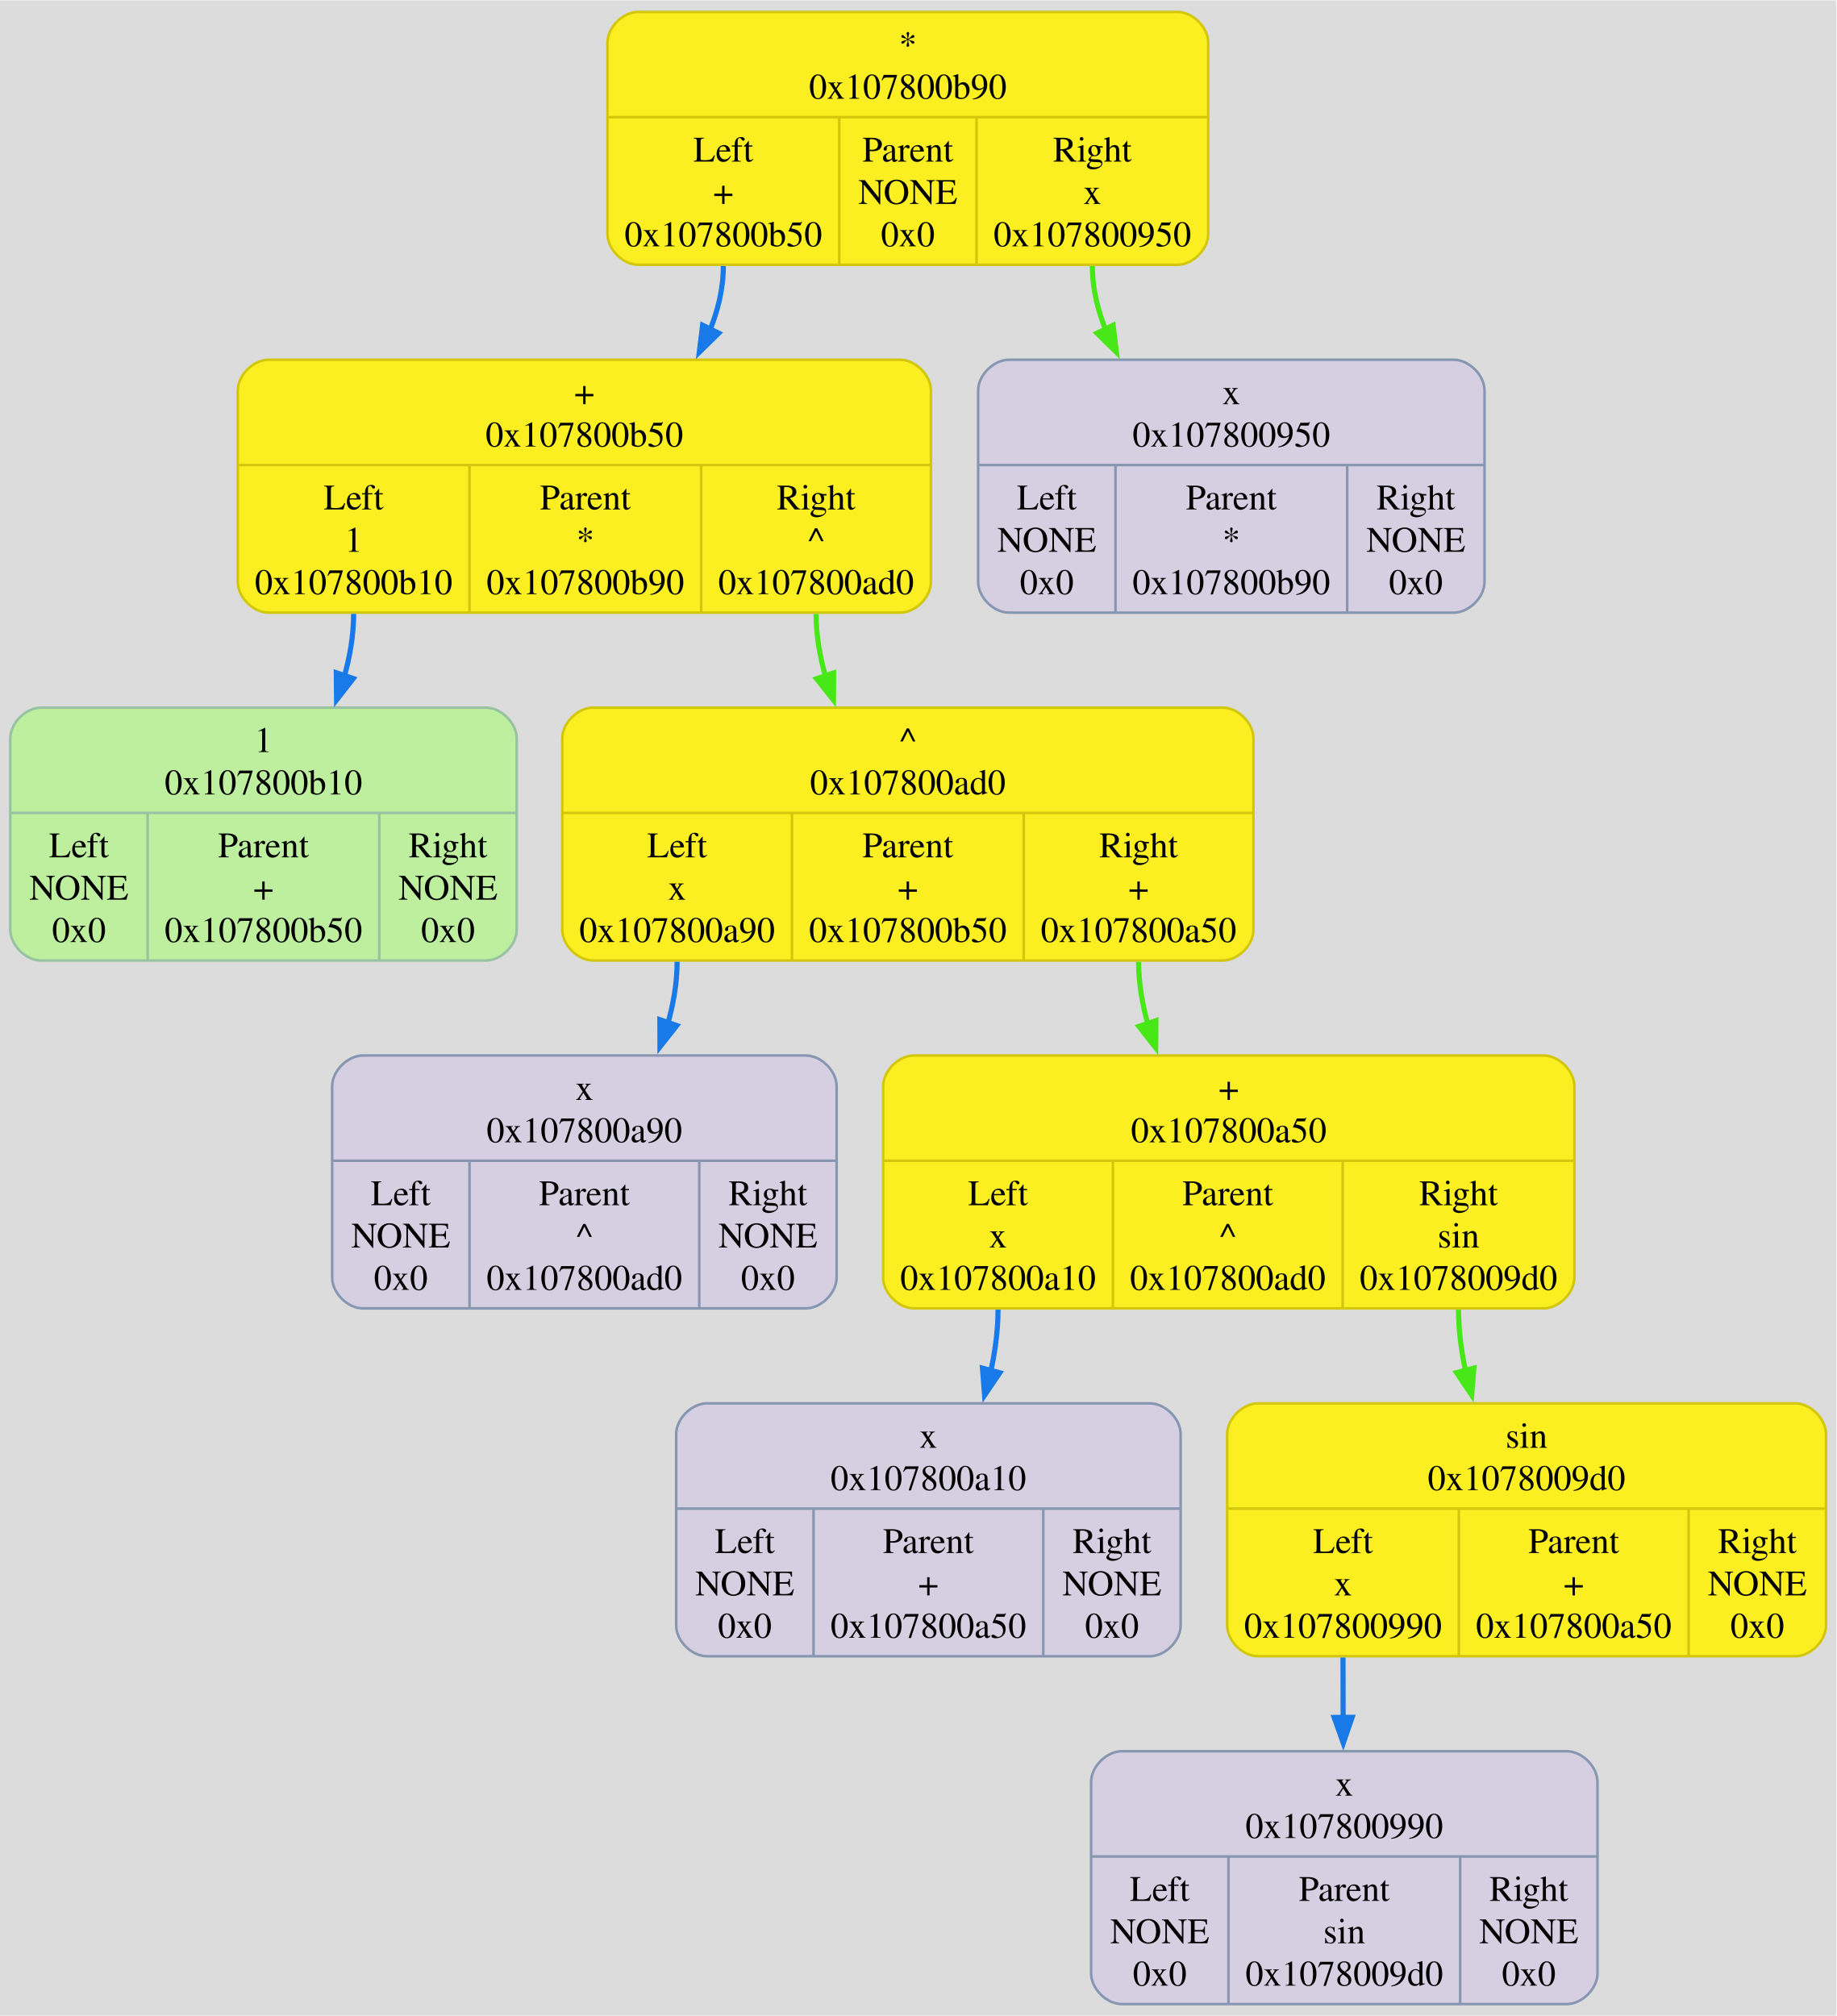
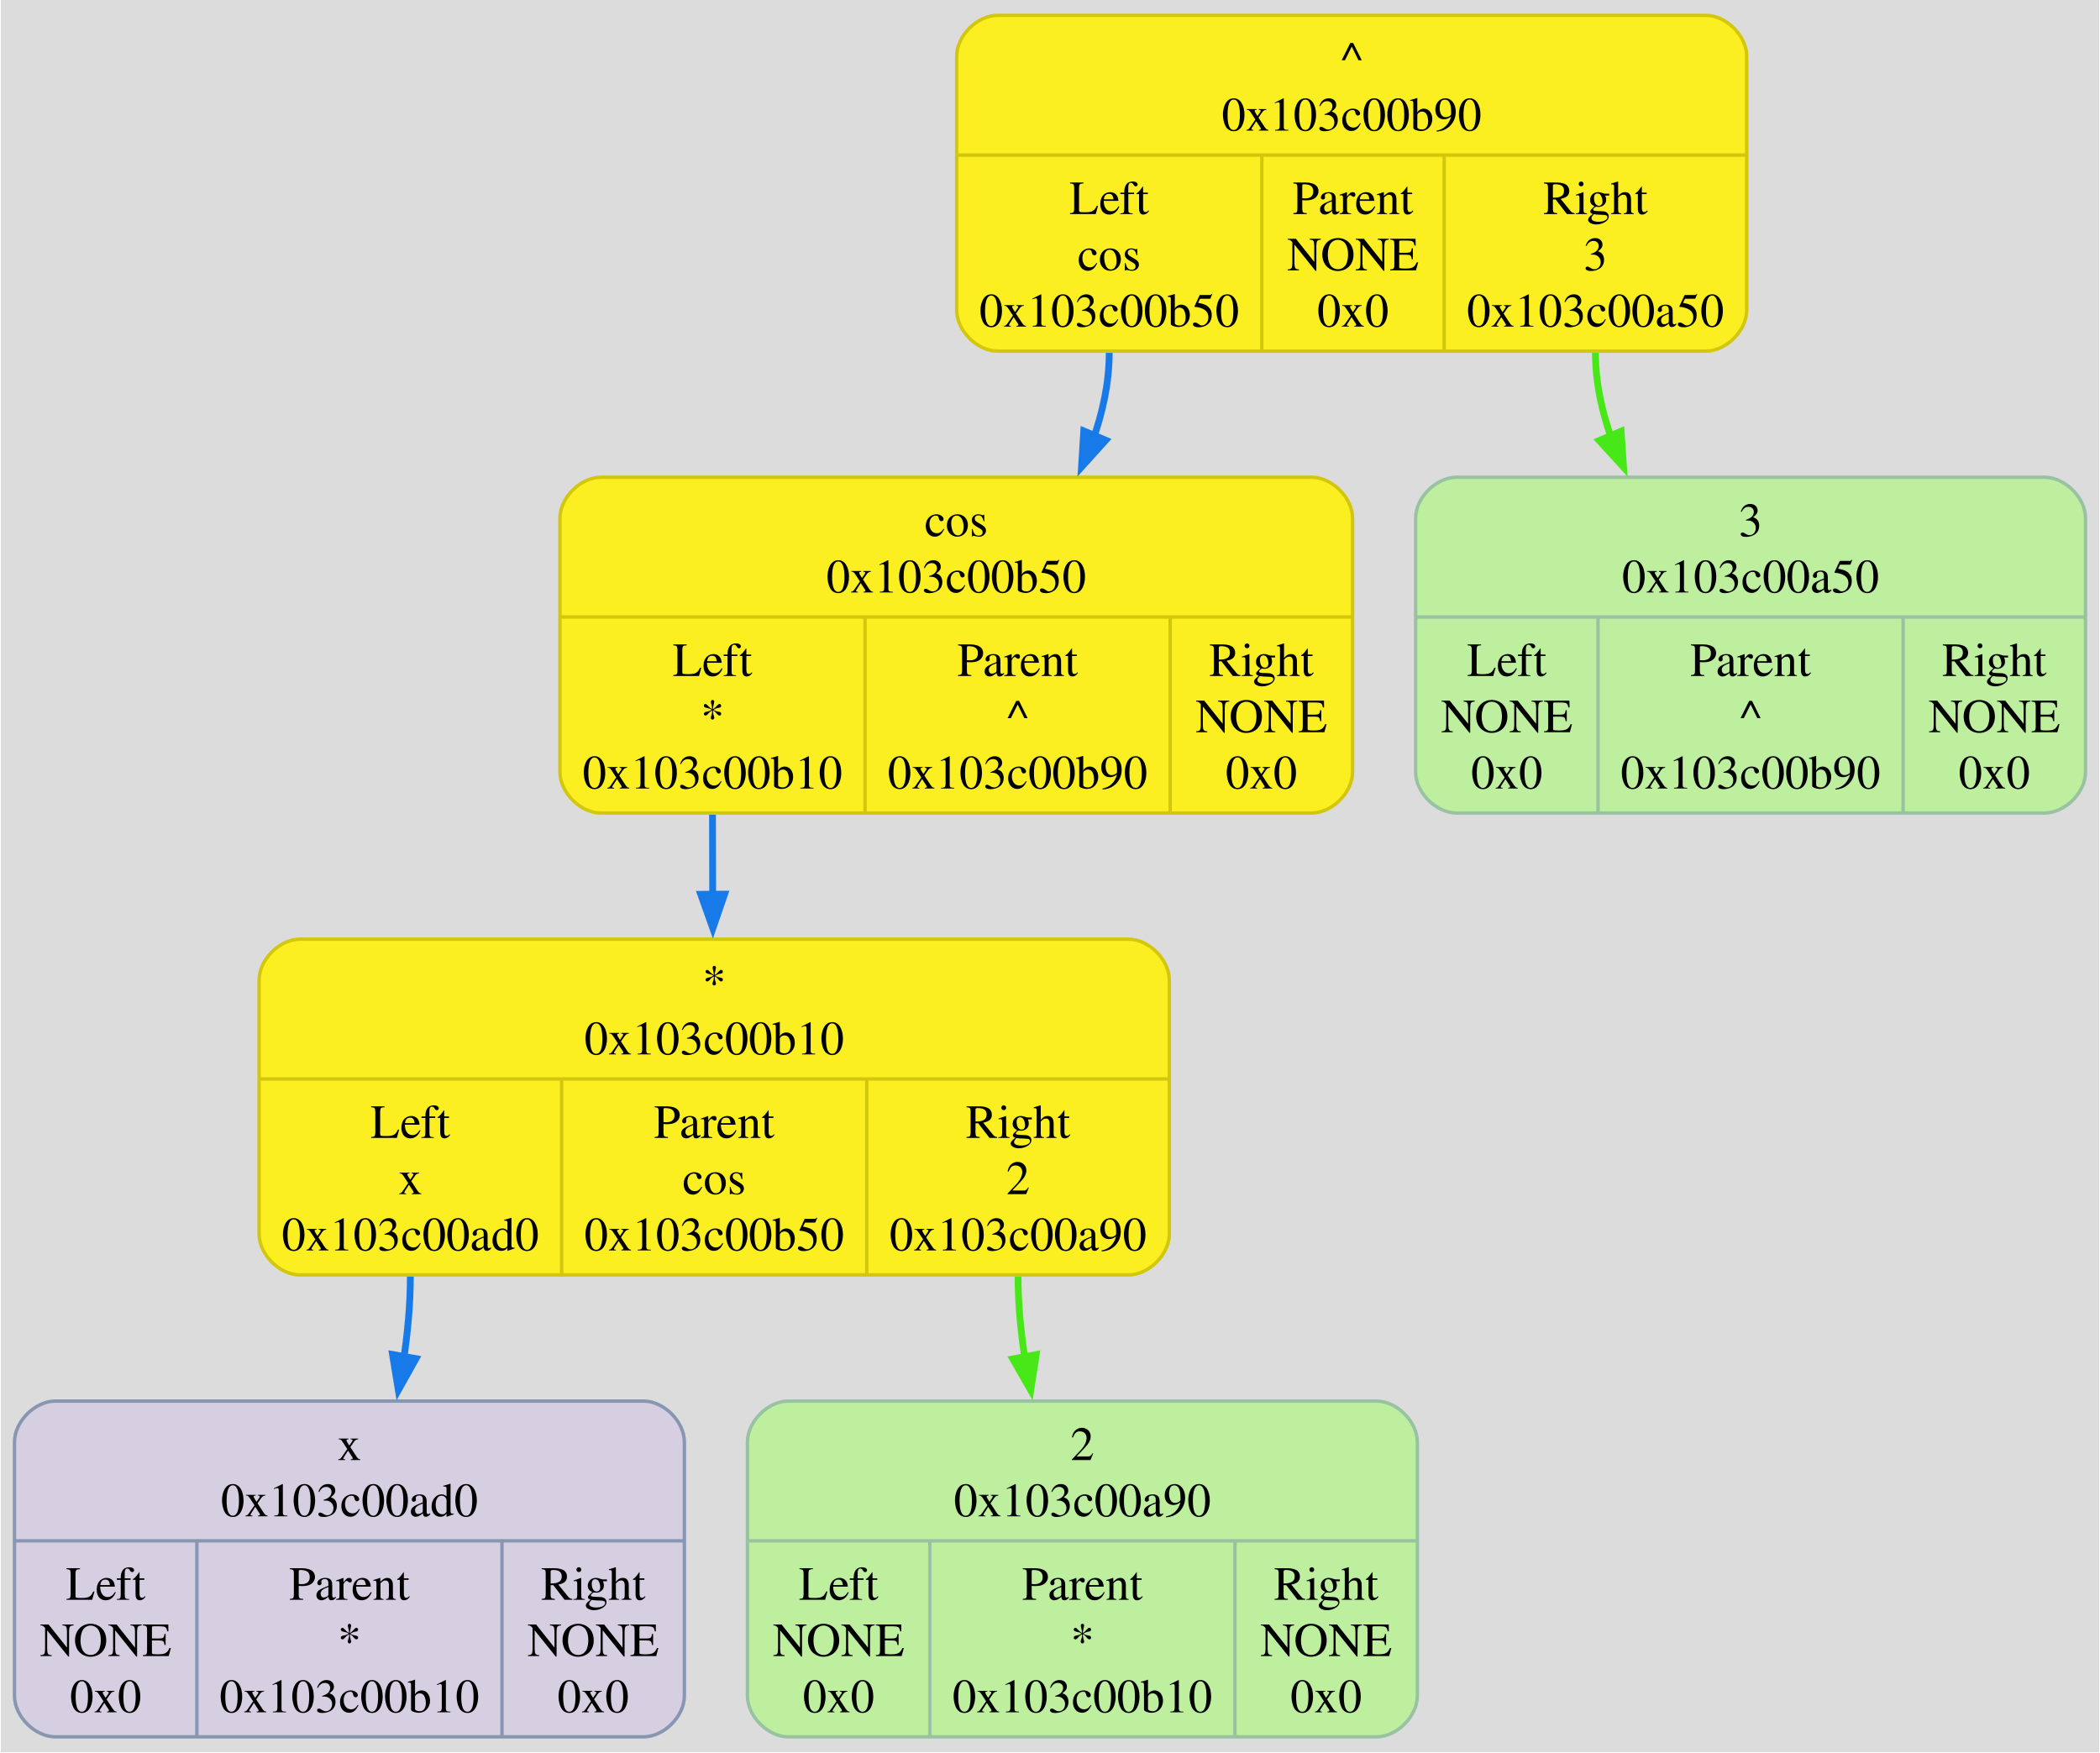
- <svg xmlns="http://www.w3.org/2000/svg" width="715pt" height="785pt" viewBox="0.00 0.00 715.25 785.00">
-   <g id="graph0" class="graph" transform="scale(1 1) rotate(0) translate(4 781)">
-     <polygon fill="#dcdcdc" stroke="none" points="-4,4 -4,-781 711.25,-781 711.25,4 -4,4" />
+ <svg xmlns="http://www.w3.org/2000/svg" width="616pt" height="514pt" viewBox="0.00 0.00 615.50 514.00">
+   <g id="graph0" class="graph" transform="scale(1 1) rotate(0) translate(4 510)">
+     <polygon fill="#dcdcdc" stroke="none" points="-4,4 -4,-510 611.5,-510 611.5,4 -4,4" />
    <g id="node1" class="node">
-       <path fill="#fbee21" stroke="#d3c70d" d="M244.62,-678C244.62,-678 454.62,-678 454.62,-678 460.62,-678 466.62,-684 466.62,-690 466.62,-690 466.62,-764.5 466.62,-764.5 466.62,-770.5 460.62,-776.5 454.62,-776.5 454.62,-776.5 244.62,-776.5 244.62,-776.5 238.62,-776.5 232.62,-770.5 232.62,-764.5 232.62,-764.5 232.62,-690 232.62,-690 232.62,-684 238.62,-678 244.62,-678" />
-       <text text-anchor="middle" x="349.62" y="-759.2" font-family="Times,serif" font-size="14.00" fill="#000000">*</text>
-       <text text-anchor="middle" x="349.62" y="-742.7" font-family="Times,serif" font-size="14.00" fill="#000000">0x107800b90</text>
-       <polyline fill="none" stroke="#d3c70d" points="232.62,-735.5 466.62,-735.5" />
-       <text text-anchor="middle" x="277.75" y="-718.2" font-family="Times,serif" font-size="14.00" fill="#000000">Left</text>
-       <text text-anchor="middle" x="277.75" y="-701.7" font-family="Times,serif" font-size="14.00" fill="#000000">+</text>
-       <text text-anchor="middle" x="277.75" y="-685.2" font-family="Times,serif" font-size="14.00" fill="#000000">0x107800b50</text>
-       <polyline fill="none" stroke="#d3c70d" points="322.88,-678 322.88,-735.5" />
-       <text text-anchor="middle" x="349.62" y="-718.2" font-family="Times,serif" font-size="14.00" fill="#000000">Parent</text>
-       <text text-anchor="middle" x="349.62" y="-701.7" font-family="Times,serif" font-size="14.00" fill="#000000">NONE</text>
-       <text text-anchor="middle" x="349.62" y="-685.2" font-family="Times,serif" font-size="14.00" fill="#000000">0x0</text>
-       <polyline fill="none" stroke="#d3c70d" points="376.38,-678 376.38,-735.5" />
-       <text text-anchor="middle" x="421.5" y="-718.2" font-family="Times,serif" font-size="14.00" fill="#000000">Right</text>
-       <text text-anchor="middle" x="421.5" y="-701.7" font-family="Times,serif" font-size="14.00" fill="#000000">x</text>
-       <text text-anchor="middle" x="421.5" y="-685.2" font-family="Times,serif" font-size="14.00" fill="#000000">0x107800950</text>
+       <path fill="#fbee21" stroke="#d3c70d" d="M288.38,-407C288.38,-407 496.12,-407 496.12,-407 502.12,-407 508.12,-413 508.12,-419 508.12,-419 508.12,-493.5 508.12,-493.5 508.12,-499.5 502.12,-505.5 496.12,-505.5 496.12,-505.5 288.38,-505.5 288.38,-505.5 282.38,-505.5 276.38,-499.5 276.38,-493.5 276.38,-493.5 276.38,-419 276.38,-419 276.38,-413 282.38,-407 288.38,-407" />
+       <text text-anchor="middle" x="392.25" y="-488.2" font-family="Times,serif" font-size="14.00" fill="#000000">^</text>
+       <text text-anchor="middle" x="392.25" y="-471.7" font-family="Times,serif" font-size="14.00" fill="#000000">0x103c00b90</text>
+       <polyline fill="none" stroke="#d3c70d" points="276.38,-464.5 508.12,-464.5" />
+       <text text-anchor="middle" x="321.12" y="-447.2" font-family="Times,serif" font-size="14.00" fill="#000000">Left</text>
+       <text text-anchor="middle" x="321.12" y="-430.7" font-family="Times,serif" font-size="14.00" fill="#000000">cos</text>
+       <text text-anchor="middle" x="321.12" y="-414.2" font-family="Times,serif" font-size="14.00" fill="#000000">0x103c00b50</text>
+       <polyline fill="none" stroke="#d3c70d" points="365.88,-407 365.88,-464.5" />
+       <text text-anchor="middle" x="392.62" y="-447.2" font-family="Times,serif" font-size="14.00" fill="#000000">Parent</text>
+       <text text-anchor="middle" x="392.62" y="-430.7" font-family="Times,serif" font-size="14.00" fill="#000000">NONE</text>
+       <text text-anchor="middle" x="392.62" y="-414.2" font-family="Times,serif" font-size="14.00" fill="#000000">0x0</text>
+       <polyline fill="none" stroke="#d3c70d" points="419.38,-407 419.38,-464.5" />
+       <text text-anchor="middle" x="463.75" y="-447.2" font-family="Times,serif" font-size="14.00" fill="#000000">Right</text>
+       <text text-anchor="middle" x="463.75" y="-430.7" font-family="Times,serif" font-size="14.00" fill="#000000">3</text>
+       <text text-anchor="middle" x="463.75" y="-414.2" font-family="Times,serif" font-size="14.00" fill="#000000">0x103c00a50</text>
    </g>
    <g id="node2" class="node">
-       <path fill="#fbee21" stroke="#d3c70d" d="M100.62,-542.5C100.62,-542.5 346.62,-542.5 346.62,-542.5 352.62,-542.5 358.62,-548.5 358.62,-554.5 358.62,-554.5 358.62,-629 358.62,-629 358.62,-635 352.62,-641 346.62,-641 346.62,-641 100.62,-641 100.62,-641 94.63,-641 88.62,-635 88.62,-629 88.62,-629 88.62,-554.5 88.62,-554.5 88.62,-548.5 94.62,-542.5 100.62,-542.5" />
-       <text text-anchor="middle" x="223.62" y="-623.7" font-family="Times,serif" font-size="14.00" fill="#000000">+</text>
-       <text text-anchor="middle" x="223.62" y="-607.2" font-family="Times,serif" font-size="14.00" fill="#000000">0x107800b50</text>
-       <polyline fill="none" stroke="#d3c70d" points="88.62,-600 358.62,-600" />
-       <text text-anchor="middle" x="133.75" y="-582.7" font-family="Times,serif" font-size="14.00" fill="#000000">Left</text>
-       <text text-anchor="middle" x="133.75" y="-566.2" font-family="Times,serif" font-size="14.00" fill="#000000">1</text>
-       <text text-anchor="middle" x="133.75" y="-549.7" font-family="Times,serif" font-size="14.00" fill="#000000">0x107800b10</text>
-       <polyline fill="none" stroke="#d3c70d" points="178.88,-542.5 178.88,-600" />
-       <text text-anchor="middle" x="224" y="-582.7" font-family="Times,serif" font-size="14.00" fill="#000000">Parent</text>
-       <text text-anchor="middle" x="224" y="-566.2" font-family="Times,serif" font-size="14.00" fill="#000000">*</text>
-       <text text-anchor="middle" x="224" y="-549.7" font-family="Times,serif" font-size="14.00" fill="#000000">0x107800b90</text>
-       <polyline fill="none" stroke="#d3c70d" points="269.12,-542.5 269.12,-600" />
-       <text text-anchor="middle" x="313.88" y="-582.7" font-family="Times,serif" font-size="14.00" fill="#000000">Right</text>
-       <text text-anchor="middle" x="313.88" y="-566.2" font-family="Times,serif" font-size="14.00" fill="#000000">^</text>
-       <text text-anchor="middle" x="313.88" y="-549.7" font-family="Times,serif" font-size="14.00" fill="#000000">0x107800ad0</text>
+       <path fill="#fbee21" stroke="#d3c70d" d="M172,-271.5C172,-271.5 380.5,-271.5 380.5,-271.5 386.5,-271.5 392.5,-277.5 392.5,-283.5 392.5,-283.5 392.5,-358 392.5,-358 392.5,-364 386.5,-370 380.5,-370 380.5,-370 172,-370 172,-370 166,-370 160,-364 160,-358 160,-358 160,-283.5 160,-283.5 160,-277.5 166,-271.5 172,-271.5" />
+       <text text-anchor="middle" x="276.25" y="-352.7" font-family="Times,serif" font-size="14.00" fill="#000000">cos</text>
+       <text text-anchor="middle" x="276.25" y="-336.2" font-family="Times,serif" font-size="14.00" fill="#000000">0x103c00b50</text>
+       <polyline fill="none" stroke="#d3c70d" points="160,-329 392.5,-329" />
+       <text text-anchor="middle" x="204.75" y="-311.7" font-family="Times,serif" font-size="14.00" fill="#000000">Left</text>
+       <text text-anchor="middle" x="204.75" y="-295.2" font-family="Times,serif" font-size="14.00" fill="#000000">*</text>
+       <text text-anchor="middle" x="204.75" y="-278.7" font-family="Times,serif" font-size="14.00" fill="#000000">0x103c00b10</text>
+       <polyline fill="none" stroke="#d3c70d" points="249.5,-271.5 249.5,-329" />
+       <text text-anchor="middle" x="294.25" y="-311.7" font-family="Times,serif" font-size="14.00" fill="#000000">Parent</text>
+       <text text-anchor="middle" x="294.25" y="-295.2" font-family="Times,serif" font-size="14.00" fill="#000000">^</text>
+       <text text-anchor="middle" x="294.25" y="-278.7" font-family="Times,serif" font-size="14.00" fill="#000000">0x103c00b90</text>
+       <polyline fill="none" stroke="#d3c70d" points="339,-271.5 339,-329" />
+       <text text-anchor="middle" x="365.75" y="-311.7" font-family="Times,serif" font-size="14.00" fill="#000000">Right</text>
+       <text text-anchor="middle" x="365.75" y="-295.2" font-family="Times,serif" font-size="14.00" fill="#000000">NONE</text>
+       <text text-anchor="middle" x="365.75" y="-278.7" font-family="Times,serif" font-size="14.00" fill="#000000">0x0</text>
    </g>
    <g id="edge1" class="edge">
-       <path fill="none" stroke="#187ae8" stroke-width="2" d="M277.75,-677.5C277.75,-668.54 275.57,-659.76 272.09,-651.46" />
-       <polygon fill="#187ae8" stroke="#187ae8" stroke-width="2" points="275.95,-651.36 268.39,-643.94 269.67,-654.45 275.95,-651.36" />
+       <path fill="none" stroke="#187ae8" stroke-width="2" d="M321.12,-406.5C321.12,-397.72 319.22,-388.96 316.2,-380.59" />
+       <polygon fill="#187ae8" stroke="#187ae8" stroke-width="2" points="320.11,-380.86 313,-373 313.66,-383.58 320.11,-380.86" />
    </g>
-     <g id="node10" class="node">
-       <path fill="#d5cfe1" stroke="#8797b2" d="M389,-542.5C389,-542.5 562.25,-542.5 562.25,-542.5 568.25,-542.5 574.25,-548.5 574.25,-554.5 574.25,-554.5 574.25,-629 574.25,-629 574.25,-635 568.25,-641 562.25,-641 562.25,-641 389,-641 389,-641 383,-641 377,-635 377,-629 377,-629 377,-554.5 377,-554.5 377,-548.5 383,-542.5 389,-542.5" />
-       <text text-anchor="middle" x="475.62" y="-623.7" font-family="Times,serif" font-size="14.00" fill="#000000">x</text>
-       <text text-anchor="middle" x="475.62" y="-607.2" font-family="Times,serif" font-size="14.00" fill="#000000">0x107800950</text>
-       <polyline fill="none" stroke="#8797b2" points="377,-600 574.25,-600" />
-       <text text-anchor="middle" x="403.75" y="-582.7" font-family="Times,serif" font-size="14.00" fill="#000000">Left</text>
-       <text text-anchor="middle" x="403.75" y="-566.2" font-family="Times,serif" font-size="14.00" fill="#000000">NONE</text>
-       <text text-anchor="middle" x="403.75" y="-549.7" font-family="Times,serif" font-size="14.00" fill="#000000">0x0</text>
-       <polyline fill="none" stroke="#8797b2" points="430.5,-542.5 430.5,-600" />
-       <text text-anchor="middle" x="475.62" y="-582.7" font-family="Times,serif" font-size="14.00" fill="#000000">Parent</text>
-       <text text-anchor="middle" x="475.62" y="-566.2" font-family="Times,serif" font-size="14.00" fill="#000000">*</text>
-       <text text-anchor="middle" x="475.62" y="-549.7" font-family="Times,serif" font-size="14.00" fill="#000000">0x107800b90</text>
-       <polyline fill="none" stroke="#8797b2" points="520.75,-542.5 520.75,-600" />
-       <text text-anchor="middle" x="547.5" y="-582.7" font-family="Times,serif" font-size="14.00" fill="#000000">Right</text>
-       <text text-anchor="middle" x="547.5" y="-566.2" font-family="Times,serif" font-size="14.00" fill="#000000">NONE</text>
-       <text text-anchor="middle" x="547.5" y="-549.7" font-family="Times,serif" font-size="14.00" fill="#000000">0x0</text>
+     <g id="node6" class="node">
+       <path fill="#bdef9e" stroke="#99c2a2" d="M423,-271.5C423,-271.5 595.5,-271.5 595.5,-271.5 601.5,-271.5 607.5,-277.5 607.5,-283.5 607.5,-283.5 607.5,-358 607.5,-358 607.5,-364 601.5,-370 595.5,-370 595.5,-370 423,-370 423,-370 417,-370 411,-364 411,-358 411,-358 411,-283.5 411,-283.5 411,-277.5 417,-271.5 423,-271.5" />
+       <text text-anchor="middle" x="509.25" y="-352.7" font-family="Times,serif" font-size="14.00" fill="#000000">3</text>
+       <text text-anchor="middle" x="509.25" y="-336.2" font-family="Times,serif" font-size="14.00" fill="#000000">0x103c00a50</text>
+       <polyline fill="none" stroke="#99c2a2" points="411,-329 607.5,-329" />
+       <text text-anchor="middle" x="437.75" y="-311.7" font-family="Times,serif" font-size="14.00" fill="#000000">Left</text>
+       <text text-anchor="middle" x="437.75" y="-295.2" font-family="Times,serif" font-size="14.00" fill="#000000">NONE</text>
+       <text text-anchor="middle" x="437.75" y="-278.7" font-family="Times,serif" font-size="14.00" fill="#000000">0x0</text>
+       <polyline fill="none" stroke="#99c2a2" points="464.5,-271.5 464.5,-329" />
+       <text text-anchor="middle" x="509.25" y="-311.7" font-family="Times,serif" font-size="14.00" fill="#000000">Parent</text>
+       <text text-anchor="middle" x="509.25" y="-295.2" font-family="Times,serif" font-size="14.00" fill="#000000">^</text>
+       <text text-anchor="middle" x="509.25" y="-278.7" font-family="Times,serif" font-size="14.00" fill="#000000">0x103c00b90</text>
+       <polyline fill="none" stroke="#99c2a2" points="554,-271.5 554,-329" />
+       <text text-anchor="middle" x="580.75" y="-311.7" font-family="Times,serif" font-size="14.00" fill="#000000">Right</text>
+       <text text-anchor="middle" x="580.75" y="-295.2" font-family="Times,serif" font-size="14.00" fill="#000000">NONE</text>
+       <text text-anchor="middle" x="580.75" y="-278.7" font-family="Times,serif" font-size="14.00" fill="#000000">0x0</text>
    </g>
-     <g id="edge9" class="edge">
-       <path fill="none" stroke="#48e818" stroke-width="2" d="M421.5,-677.5C421.5,-668.54 423.68,-659.76 427.16,-651.46" />
-       <polygon fill="#48e818" stroke="#48e818" stroke-width="2" points="429.58,-654.45 430.86,-643.94 423.3,-651.36 429.58,-654.45" />
+     <g id="edge5" class="edge">
+       <path fill="none" stroke="#48e818" stroke-width="2" d="M463.75,-406.5C463.75,-397.69 465.68,-388.92 468.75,-380.54" />
+       <polygon fill="#48e818" stroke="#48e818" stroke-width="2" points="471.28,-383.51 471.99,-372.94 464.84,-380.76 471.28,-383.51" />
    </g>
    <g id="node3" class="node">
-       <path fill="#bdef9e" stroke="#99c2a2" d="M12,-407C12,-407 185.25,-407 185.25,-407 191.25,-407 197.25,-413 197.25,-419 197.25,-419 197.25,-493.5 197.25,-493.5 197.25,-499.5 191.25,-505.5 185.25,-505.5 185.25,-505.5 12,-505.5 12,-505.5 6,-505.5 0,-499.5 0,-493.5 0,-493.5 0,-419 0,-419 0,-413 6,-407 12,-407" />
-       <text text-anchor="middle" x="98.62" y="-488.2" font-family="Times,serif" font-size="14.00" fill="#000000">1</text>
-       <text text-anchor="middle" x="98.62" y="-471.7" font-family="Times,serif" font-size="14.00" fill="#000000">0x107800b10</text>
-       <polyline fill="none" stroke="#99c2a2" points="0,-464.5 197.25,-464.5" />
-       <text text-anchor="middle" x="26.75" y="-447.2" font-family="Times,serif" font-size="14.00" fill="#000000">Left</text>
-       <text text-anchor="middle" x="26.75" y="-430.7" font-family="Times,serif" font-size="14.00" fill="#000000">NONE</text>
-       <text text-anchor="middle" x="26.75" y="-414.2" font-family="Times,serif" font-size="14.00" fill="#000000">0x0</text>
-       <polyline fill="none" stroke="#99c2a2" points="53.5,-407 53.5,-464.5" />
-       <text text-anchor="middle" x="98.62" y="-447.2" font-family="Times,serif" font-size="14.00" fill="#000000">Parent</text>
-       <text text-anchor="middle" x="98.62" y="-430.7" font-family="Times,serif" font-size="14.00" fill="#000000">+</text>
-       <text text-anchor="middle" x="98.62" y="-414.2" font-family="Times,serif" font-size="14.00" fill="#000000">0x107800b50</text>
-       <polyline fill="none" stroke="#99c2a2" points="143.75,-407 143.75,-464.5" />
-       <text text-anchor="middle" x="170.5" y="-447.2" font-family="Times,serif" font-size="14.00" fill="#000000">Right</text>
-       <text text-anchor="middle" x="170.5" y="-430.7" font-family="Times,serif" font-size="14.00" fill="#000000">NONE</text>
-       <text text-anchor="middle" x="170.5" y="-414.2" font-family="Times,serif" font-size="14.00" fill="#000000">0x0</text>
+       <path fill="#fbee21" stroke="#d3c70d" d="M83.75,-136C83.75,-136 326.75,-136 326.75,-136 332.75,-136 338.75,-142 338.75,-148 338.75,-148 338.75,-222.5 338.75,-222.5 338.75,-228.5 332.75,-234.5 326.75,-234.5 326.75,-234.5 83.75,-234.5 83.75,-234.5 77.75,-234.5 71.75,-228.5 71.75,-222.5 71.75,-222.5 71.75,-148 71.75,-148 71.75,-142 77.75,-136 83.75,-136" />
+       <text text-anchor="middle" x="205.25" y="-217.2" font-family="Times,serif" font-size="14.00" fill="#000000">*</text>
+       <text text-anchor="middle" x="205.25" y="-200.7" font-family="Times,serif" font-size="14.00" fill="#000000">0x103c00b10</text>
+       <polyline fill="none" stroke="#d3c70d" points="71.75,-193.5 338.75,-193.5" />
+       <text text-anchor="middle" x="116.12" y="-176.2" font-family="Times,serif" font-size="14.00" fill="#000000">Left</text>
+       <text text-anchor="middle" x="116.12" y="-159.7" font-family="Times,serif" font-size="14.00" fill="#000000">x</text>
+       <text text-anchor="middle" x="116.12" y="-143.2" font-family="Times,serif" font-size="14.00" fill="#000000">0x103c00ad0</text>
+       <polyline fill="none" stroke="#d3c70d" points="160.5,-136 160.5,-193.5" />
+       <text text-anchor="middle" x="205.25" y="-176.2" font-family="Times,serif" font-size="14.00" fill="#000000">Parent</text>
+       <text text-anchor="middle" x="205.25" y="-159.7" font-family="Times,serif" font-size="14.00" fill="#000000">cos</text>
+       <text text-anchor="middle" x="205.25" y="-143.2" font-family="Times,serif" font-size="14.00" fill="#000000">0x103c00b50</text>
+       <polyline fill="none" stroke="#d3c70d" points="250,-136 250,-193.5" />
+       <text text-anchor="middle" x="294.38" y="-176.2" font-family="Times,serif" font-size="14.00" fill="#000000">Right</text>
+       <text text-anchor="middle" x="294.38" y="-159.7" font-family="Times,serif" font-size="14.00" fill="#000000">2</text>
+       <text text-anchor="middle" x="294.38" y="-143.2" font-family="Times,serif" font-size="14.00" fill="#000000">0x103c00a90</text>
    </g>
    <g id="edge2" class="edge">
-       <path fill="none" stroke="#187ae8" stroke-width="2" d="M133.75,-542C133.75,-533.47 132.21,-524.81 129.78,-516.43" />
-       <polygon fill="#187ae8" stroke="#187ae8" stroke-width="2" points="133.62,-516.84 127.1,-508.49 126.99,-519.08 133.62,-516.84" />
+       <path fill="none" stroke="#187ae8" stroke-width="2" d="M204.75,-271C204.75,-262.91 204.77,-254.38 204.81,-245.98" />
+       <polygon fill="#187ae8" stroke="#187ae8" stroke-width="2" points="208.3,-247.7 204.85,-237.68 201.3,-247.66 208.3,-247.7" />
    </g>
    <g id="node4" class="node">
-       <path fill="#fbee21" stroke="#d3c70d" d="M227,-407C227,-407 472.25,-407 472.25,-407 478.25,-407 484.25,-413 484.25,-419 484.25,-419 484.25,-493.5 484.25,-493.5 484.25,-499.5 478.25,-505.5 472.25,-505.5 472.25,-505.5 227,-505.5 227,-505.5 221,-505.5 215,-499.5 215,-493.5 215,-493.5 215,-419 215,-419 215,-413 221,-407 227,-407" />
-       <text text-anchor="middle" x="349.62" y="-488.2" font-family="Times,serif" font-size="14.00" fill="#000000">^</text>
-       <text text-anchor="middle" x="349.62" y="-471.7" font-family="Times,serif" font-size="14.00" fill="#000000">0x107800ad0</text>
-       <polyline fill="none" stroke="#d3c70d" points="215,-464.5 484.25,-464.5" />
-       <text text-anchor="middle" x="259.75" y="-447.2" font-family="Times,serif" font-size="14.00" fill="#000000">Left</text>
-       <text text-anchor="middle" x="259.75" y="-430.7" font-family="Times,serif" font-size="14.00" fill="#000000">x</text>
-       <text text-anchor="middle" x="259.75" y="-414.2" font-family="Times,serif" font-size="14.00" fill="#000000">0x107800a90</text>
-       <polyline fill="none" stroke="#d3c70d" points="304.5,-407 304.5,-464.5" />
-       <text text-anchor="middle" x="349.62" y="-447.2" font-family="Times,serif" font-size="14.00" fill="#000000">Parent</text>
-       <text text-anchor="middle" x="349.62" y="-430.7" font-family="Times,serif" font-size="14.00" fill="#000000">+</text>
-       <text text-anchor="middle" x="349.62" y="-414.2" font-family="Times,serif" font-size="14.00" fill="#000000">0x107800b50</text>
-       <polyline fill="none" stroke="#d3c70d" points="394.75,-407 394.75,-464.5" />
-       <text text-anchor="middle" x="439.5" y="-447.2" font-family="Times,serif" font-size="14.00" fill="#000000">Right</text>
-       <text text-anchor="middle" x="439.5" y="-430.7" font-family="Times,serif" font-size="14.00" fill="#000000">+</text>
-       <text text-anchor="middle" x="439.5" y="-414.2" font-family="Times,serif" font-size="14.00" fill="#000000">0x107800a50</text>
+       <path fill="#d5cfe1" stroke="#8797b2" d="M12,-0.5C12,-0.5 184.5,-0.5 184.5,-0.5 190.5,-0.5 196.5,-6.5 196.5,-12.5 196.5,-12.5 196.5,-87 196.5,-87 196.5,-93 190.5,-99 184.5,-99 184.5,-99 12,-99 12,-99 6,-99 0,-93 0,-87 0,-87 0,-12.5 0,-12.5 0,-6.5 6,-0.5 12,-0.5" />
+       <text text-anchor="middle" x="98.25" y="-81.7" font-family="Times,serif" font-size="14.00" fill="#000000">x</text>
+       <text text-anchor="middle" x="98.25" y="-65.2" font-family="Times,serif" font-size="14.00" fill="#000000">0x103c00ad0</text>
+       <polyline fill="none" stroke="#8797b2" points="0,-58 196.5,-58" />
+       <text text-anchor="middle" x="26.75" y="-40.7" font-family="Times,serif" font-size="14.00" fill="#000000">Left</text>
+       <text text-anchor="middle" x="26.75" y="-24.2" font-family="Times,serif" font-size="14.00" fill="#000000">NONE</text>
+       <text text-anchor="middle" x="26.75" y="-7.7" font-family="Times,serif" font-size="14.00" fill="#000000">0x0</text>
+       <polyline fill="none" stroke="#8797b2" points="53.5,-0.5 53.5,-58" />
+       <text text-anchor="middle" x="98.25" y="-40.7" font-family="Times,serif" font-size="14.00" fill="#000000">Parent</text>
+       <text text-anchor="middle" x="98.25" y="-24.2" font-family="Times,serif" font-size="14.00" fill="#000000">*</text>
+       <text text-anchor="middle" x="98.25" y="-7.7" font-family="Times,serif" font-size="14.00" fill="#000000">0x103c00b10</text>
+       <polyline fill="none" stroke="#8797b2" points="143,-0.5 143,-58" />
+       <text text-anchor="middle" x="169.75" y="-40.7" font-family="Times,serif" font-size="14.00" fill="#000000">Right</text>
+       <text text-anchor="middle" x="169.75" y="-24.2" font-family="Times,serif" font-size="14.00" fill="#000000">NONE</text>
+       <text text-anchor="middle" x="169.75" y="-7.7" font-family="Times,serif" font-size="14.00" fill="#000000">0x0</text>
    </g>
-     <g id="edge8" class="edge">
-       <path fill="none" stroke="#48e818" stroke-width="2" d="M313.88,-542C313.88,-533.45 315.44,-524.77 317.91,-516.39" />
-       <polygon fill="#48e818" stroke="#48e818" stroke-width="2" points="320.7,-519.03 320.65,-508.44 314.08,-516.75 320.7,-519.03" />
+     <g id="edge3" class="edge">
+       <path fill="none" stroke="#187ae8" stroke-width="2" d="M116.12,-135.5C116.12,-127.33 115.32,-118.82 114.05,-110.47" />
+       <polygon fill="#187ae8" stroke="#187ae8" stroke-width="2" points="117.78,-111.45 112.6,-102.21 110.89,-112.67 117.78,-111.45" />
    </g>
    <g id="node5" class="node">
-       <path fill="#d5cfe1" stroke="#8797b2" d="M137.38,-271.5C137.38,-271.5 309.88,-271.5 309.88,-271.5 315.88,-271.5 321.88,-277.5 321.88,-283.5 321.88,-283.5 321.88,-358 321.88,-358 321.88,-364 315.88,-370 309.88,-370 309.88,-370 137.38,-370 137.38,-370 131.38,-370 125.38,-364 125.38,-358 125.38,-358 125.38,-283.5 125.38,-283.5 125.38,-277.5 131.38,-271.5 137.38,-271.5" />
-       <text text-anchor="middle" x="223.62" y="-352.7" font-family="Times,serif" font-size="14.00" fill="#000000">x</text>
-       <text text-anchor="middle" x="223.62" y="-336.2" font-family="Times,serif" font-size="14.00" fill="#000000">0x107800a90</text>
-       <polyline fill="none" stroke="#8797b2" points="125.38,-329 321.88,-329" />
-       <text text-anchor="middle" x="152.12" y="-311.7" font-family="Times,serif" font-size="14.00" fill="#000000">Left</text>
-       <text text-anchor="middle" x="152.12" y="-295.2" font-family="Times,serif" font-size="14.00" fill="#000000">NONE</text>
-       <text text-anchor="middle" x="152.12" y="-278.7" font-family="Times,serif" font-size="14.00" fill="#000000">0x0</text>
-       <polyline fill="none" stroke="#8797b2" points="178.88,-271.5 178.88,-329" />
-       <text text-anchor="middle" x="223.62" y="-311.7" font-family="Times,serif" font-size="14.00" fill="#000000">Parent</text>
-       <text text-anchor="middle" x="223.62" y="-295.2" font-family="Times,serif" font-size="14.00" fill="#000000">^</text>
-       <text text-anchor="middle" x="223.62" y="-278.7" font-family="Times,serif" font-size="14.00" fill="#000000">0x107800ad0</text>
-       <polyline fill="none" stroke="#8797b2" points="268.38,-271.5 268.38,-329" />
-       <text text-anchor="middle" x="295.12" y="-311.7" font-family="Times,serif" font-size="14.00" fill="#000000">Right</text>
-       <text text-anchor="middle" x="295.12" y="-295.2" font-family="Times,serif" font-size="14.00" fill="#000000">NONE</text>
-       <text text-anchor="middle" x="295.12" y="-278.7" font-family="Times,serif" font-size="14.00" fill="#000000">0x0</text>
-     </g>
-     <g id="edge3" class="edge">
-       <path fill="none" stroke="#187ae8" stroke-width="2" d="M259.75,-406.5C259.75,-398.05 258.21,-389.47 255.77,-381.19" />
-       <polygon fill="#187ae8" stroke="#187ae8" stroke-width="2" points="259.64,-381.68 253.07,-373.36 253.02,-383.95 259.64,-381.68" />
-     </g>
-     <g id="node6" class="node">
-       <path fill="#fbee21" stroke="#d3c70d" d="M352,-271.5C352,-271.5 597.25,-271.5 597.25,-271.5 603.25,-271.5 609.25,-277.5 609.25,-283.5 609.25,-283.5 609.25,-358 609.25,-358 609.25,-364 603.25,-370 597.25,-370 597.25,-370 352,-370 352,-370 346,-370 340,-364 340,-358 340,-358 340,-283.5 340,-283.5 340,-277.5 346,-271.5 352,-271.5" />
-       <text text-anchor="middle" x="474.62" y="-352.7" font-family="Times,serif" font-size="14.00" fill="#000000">+</text>
-       <text text-anchor="middle" x="474.62" y="-336.2" font-family="Times,serif" font-size="14.00" fill="#000000">0x107800a50</text>
-       <polyline fill="none" stroke="#d3c70d" points="340,-329 609.25,-329" />
-       <text text-anchor="middle" x="384.75" y="-311.7" font-family="Times,serif" font-size="14.00" fill="#000000">Left</text>
-       <text text-anchor="middle" x="384.75" y="-295.2" font-family="Times,serif" font-size="14.00" fill="#000000">x</text>
-       <text text-anchor="middle" x="384.75" y="-278.7" font-family="Times,serif" font-size="14.00" fill="#000000">0x107800a10</text>
-       <polyline fill="none" stroke="#d3c70d" points="429.5,-271.5 429.5,-329" />
-       <text text-anchor="middle" x="474.25" y="-311.7" font-family="Times,serif" font-size="14.00" fill="#000000">Parent</text>
-       <text text-anchor="middle" x="474.25" y="-295.2" font-family="Times,serif" font-size="14.00" fill="#000000">^</text>
-       <text text-anchor="middle" x="474.25" y="-278.7" font-family="Times,serif" font-size="14.00" fill="#000000">0x107800ad0</text>
-       <polyline fill="none" stroke="#d3c70d" points="519,-271.5 519,-329" />
-       <text text-anchor="middle" x="564.12" y="-311.7" font-family="Times,serif" font-size="14.00" fill="#000000">Right</text>
-       <text text-anchor="middle" x="564.12" y="-295.2" font-family="Times,serif" font-size="14.00" fill="#000000">sin</text>
-       <text text-anchor="middle" x="564.12" y="-278.7" font-family="Times,serif" font-size="14.00" fill="#000000">0x1078009d0</text>
-     </g>
-     <g id="edge7" class="edge">
-       <path fill="none" stroke="#48e818" stroke-width="2" d="M439.5,-406.5C439.5,-397.97 441.04,-389.31 443.47,-380.93" />
-       <polygon fill="#48e818" stroke="#48e818" stroke-width="2" points="446.26,-383.58 446.15,-372.99 439.63,-381.34 446.26,-383.58" />
-     </g>
-     <g id="node7" class="node">
-       <path fill="#d5cfe1" stroke="#8797b2" d="M271.38,-136C271.38,-136 443.88,-136 443.88,-136 449.88,-136 455.88,-142 455.88,-148 455.88,-148 455.88,-222.5 455.88,-222.5 455.88,-228.5 449.88,-234.5 443.88,-234.5 443.88,-234.5 271.38,-234.5 271.38,-234.5 265.38,-234.5 259.38,-228.5 259.38,-222.5 259.38,-222.5 259.38,-148 259.38,-148 259.38,-142 265.38,-136 271.38,-136" />
-       <text text-anchor="middle" x="357.62" y="-217.2" font-family="Times,serif" font-size="14.00" fill="#000000">x</text>
-       <text text-anchor="middle" x="357.62" y="-200.7" font-family="Times,serif" font-size="14.00" fill="#000000">0x107800a10</text>
-       <polyline fill="none" stroke="#8797b2" points="259.38,-193.5 455.88,-193.5" />
-       <text text-anchor="middle" x="286.12" y="-176.2" font-family="Times,serif" font-size="14.00" fill="#000000">Left</text>
-       <text text-anchor="middle" x="286.12" y="-159.7" font-family="Times,serif" font-size="14.00" fill="#000000">NONE</text>
-       <text text-anchor="middle" x="286.12" y="-143.2" font-family="Times,serif" font-size="14.00" fill="#000000">0x0</text>
-       <polyline fill="none" stroke="#8797b2" points="312.88,-136 312.88,-193.5" />
-       <text text-anchor="middle" x="357.62" y="-176.2" font-family="Times,serif" font-size="14.00" fill="#000000">Parent</text>
-       <text text-anchor="middle" x="357.62" y="-159.7" font-family="Times,serif" font-size="14.00" fill="#000000">+</text>
-       <text text-anchor="middle" x="357.62" y="-143.2" font-family="Times,serif" font-size="14.00" fill="#000000">0x107800a50</text>
-       <polyline fill="none" stroke="#8797b2" points="402.38,-136 402.38,-193.5" />
-       <text text-anchor="middle" x="429.12" y="-176.2" font-family="Times,serif" font-size="14.00" fill="#000000">Right</text>
-       <text text-anchor="middle" x="429.12" y="-159.7" font-family="Times,serif" font-size="14.00" fill="#000000">NONE</text>
-       <text text-anchor="middle" x="429.12" y="-143.2" font-family="Times,serif" font-size="14.00" fill="#000000">0x0</text>
+       <path fill="#bdef9e" stroke="#99c2a2" d="M227,-0.5C227,-0.5 399.5,-0.5 399.5,-0.5 405.5,-0.5 411.5,-6.5 411.5,-12.5 411.5,-12.5 411.5,-87 411.5,-87 411.5,-93 405.5,-99 399.5,-99 399.5,-99 227,-99 227,-99 221,-99 215,-93 215,-87 215,-87 215,-12.5 215,-12.5 215,-6.5 221,-0.5 227,-0.5" />
+       <text text-anchor="middle" x="313.25" y="-81.7" font-family="Times,serif" font-size="14.00" fill="#000000">2</text>
+       <text text-anchor="middle" x="313.25" y="-65.2" font-family="Times,serif" font-size="14.00" fill="#000000">0x103c00a90</text>
+       <polyline fill="none" stroke="#99c2a2" points="215,-58 411.5,-58" />
+       <text text-anchor="middle" x="241.75" y="-40.7" font-family="Times,serif" font-size="14.00" fill="#000000">Left</text>
+       <text text-anchor="middle" x="241.75" y="-24.2" font-family="Times,serif" font-size="14.00" fill="#000000">NONE</text>
+       <text text-anchor="middle" x="241.75" y="-7.7" font-family="Times,serif" font-size="14.00" fill="#000000">0x0</text>
+       <polyline fill="none" stroke="#99c2a2" points="268.5,-0.5 268.5,-58" />
+       <text text-anchor="middle" x="313.25" y="-40.7" font-family="Times,serif" font-size="14.00" fill="#000000">Parent</text>
+       <text text-anchor="middle" x="313.25" y="-24.2" font-family="Times,serif" font-size="14.00" fill="#000000">*</text>
+       <text text-anchor="middle" x="313.25" y="-7.7" font-family="Times,serif" font-size="14.00" fill="#000000">0x103c00b10</text>
+       <polyline fill="none" stroke="#99c2a2" points="358,-0.5 358,-58" />
+       <text text-anchor="middle" x="384.75" y="-40.7" font-family="Times,serif" font-size="14.00" fill="#000000">Right</text>
+       <text text-anchor="middle" x="384.75" y="-24.2" font-family="Times,serif" font-size="14.00" fill="#000000">NONE</text>
+       <text text-anchor="middle" x="384.75" y="-7.7" font-family="Times,serif" font-size="14.00" fill="#000000">0x0</text>
    </g>
    <g id="edge4" class="edge">
-       <path fill="none" stroke="#187ae8" stroke-width="2" d="M384.75,-271C384.75,-262.62 383.53,-253.99 381.61,-245.59" />
-       <polygon fill="#187ae8" stroke="#187ae8" stroke-width="2" points="385.45,-246.41 379.51,-237.64 378.69,-248.2 385.45,-246.41" />
-     </g>
-     <g id="node8" class="node">
-       <path fill="#fbee21" stroke="#d3c70d" d="M486,-136C486,-136 695.25,-136 695.25,-136 701.25,-136 707.25,-142 707.25,-148 707.25,-148 707.25,-222.5 707.25,-222.5 707.25,-228.5 701.25,-234.5 695.25,-234.5 695.25,-234.5 486,-234.5 486,-234.5 480,-234.5 474,-228.5 474,-222.5 474,-222.5 474,-148 474,-148 474,-142 480,-136 486,-136" />
-       <text text-anchor="middle" x="590.62" y="-217.2" font-family="Times,serif" font-size="14.00" fill="#000000">sin</text>
-       <text text-anchor="middle" x="590.62" y="-200.7" font-family="Times,serif" font-size="14.00" fill="#000000">0x1078009d0</text>
-       <polyline fill="none" stroke="#d3c70d" points="474,-193.5 707.25,-193.5" />
-       <text text-anchor="middle" x="519.12" y="-176.2" font-family="Times,serif" font-size="14.00" fill="#000000">Left</text>
-       <text text-anchor="middle" x="519.12" y="-159.7" font-family="Times,serif" font-size="14.00" fill="#000000">x</text>
-       <text text-anchor="middle" x="519.12" y="-143.2" font-family="Times,serif" font-size="14.00" fill="#000000">0x107800990</text>
-       <polyline fill="none" stroke="#d3c70d" points="564.25,-136 564.25,-193.5" />
-       <text text-anchor="middle" x="609" y="-176.2" font-family="Times,serif" font-size="14.00" fill="#000000">Parent</text>
-       <text text-anchor="middle" x="609" y="-159.7" font-family="Times,serif" font-size="14.00" fill="#000000">+</text>
-       <text text-anchor="middle" x="609" y="-143.2" font-family="Times,serif" font-size="14.00" fill="#000000">0x107800a50</text>
-       <polyline fill="none" stroke="#d3c70d" points="653.75,-136 653.75,-193.5" />
-       <text text-anchor="middle" x="680.5" y="-176.2" font-family="Times,serif" font-size="14.00" fill="#000000">Right</text>
-       <text text-anchor="middle" x="680.5" y="-159.7" font-family="Times,serif" font-size="14.00" fill="#000000">NONE</text>
-       <text text-anchor="middle" x="680.5" y="-143.2" font-family="Times,serif" font-size="14.00" fill="#000000">0x0</text>
-     </g>
-     <g id="edge6" class="edge">
-       <path fill="none" stroke="#48e818" stroke-width="2" d="M564.12,-271C564.12,-262.64 565.31,-254.02 567.19,-245.62" />
-       <polygon fill="#48e818" stroke="#48e818" stroke-width="2" points="570.13,-248.24 569.25,-237.68 563.35,-246.48 570.13,-248.24" />
-     </g>
-     <g id="node9" class="node">
-       <path fill="#d5cfe1" stroke="#8797b2" d="M433,-0.5C433,-0.5 606.25,-0.5 606.25,-0.5 612.25,-0.5 618.25,-6.5 618.25,-12.5 618.25,-12.5 618.25,-87 618.25,-87 618.25,-93 612.25,-99 606.25,-99 606.25,-99 433,-99 433,-99 427,-99 421,-93 421,-87 421,-87 421,-12.5 421,-12.5 421,-6.5 427,-0.5 433,-0.5" />
-       <text text-anchor="middle" x="519.62" y="-81.7" font-family="Times,serif" font-size="14.00" fill="#000000">x</text>
-       <text text-anchor="middle" x="519.62" y="-65.2" font-family="Times,serif" font-size="14.00" fill="#000000">0x107800990</text>
-       <polyline fill="none" stroke="#8797b2" points="421,-58 618.25,-58" />
-       <text text-anchor="middle" x="447.75" y="-40.7" font-family="Times,serif" font-size="14.00" fill="#000000">Left</text>
-       <text text-anchor="middle" x="447.75" y="-24.2" font-family="Times,serif" font-size="14.00" fill="#000000">NONE</text>
-       <text text-anchor="middle" x="447.75" y="-7.7" font-family="Times,serif" font-size="14.00" fill="#000000">0x0</text>
-       <polyline fill="none" stroke="#8797b2" points="474.5,-0.5 474.5,-58" />
-       <text text-anchor="middle" x="519.62" y="-40.7" font-family="Times,serif" font-size="14.00" fill="#000000">Parent</text>
-       <text text-anchor="middle" x="519.62" y="-24.2" font-family="Times,serif" font-size="14.00" fill="#000000">sin</text>
-       <text text-anchor="middle" x="519.62" y="-7.7" font-family="Times,serif" font-size="14.00" fill="#000000">0x1078009d0</text>
-       <polyline fill="none" stroke="#8797b2" points="564.75,-0.5 564.75,-58" />
-       <text text-anchor="middle" x="591.5" y="-40.7" font-family="Times,serif" font-size="14.00" fill="#000000">Right</text>
-       <text text-anchor="middle" x="591.5" y="-24.2" font-family="Times,serif" font-size="14.00" fill="#000000">NONE</text>
-       <text text-anchor="middle" x="591.5" y="-7.7" font-family="Times,serif" font-size="14.00" fill="#000000">0x0</text>
-     </g>
-     <g id="edge5" class="edge">
-       <path fill="none" stroke="#187ae8" stroke-width="2" d="M519.12,-135.5C519.12,-127.41 519.15,-118.88 519.18,-110.48" />
-       <polygon fill="#187ae8" stroke="#187ae8" stroke-width="2" points="522.68,-112.2 519.23,-102.18 515.68,-112.16 522.68,-112.2" />
+       <path fill="none" stroke="#48e818" stroke-width="2" d="M294.38,-135.5C294.38,-127.31 295.22,-118.79 296.56,-110.43" />
+       <polygon fill="#48e818" stroke="#48e818" stroke-width="2" points="299.71,-112.64 298.1,-102.17 292.83,-111.36 299.71,-112.64" />
    </g>
  </g>
</svg>
